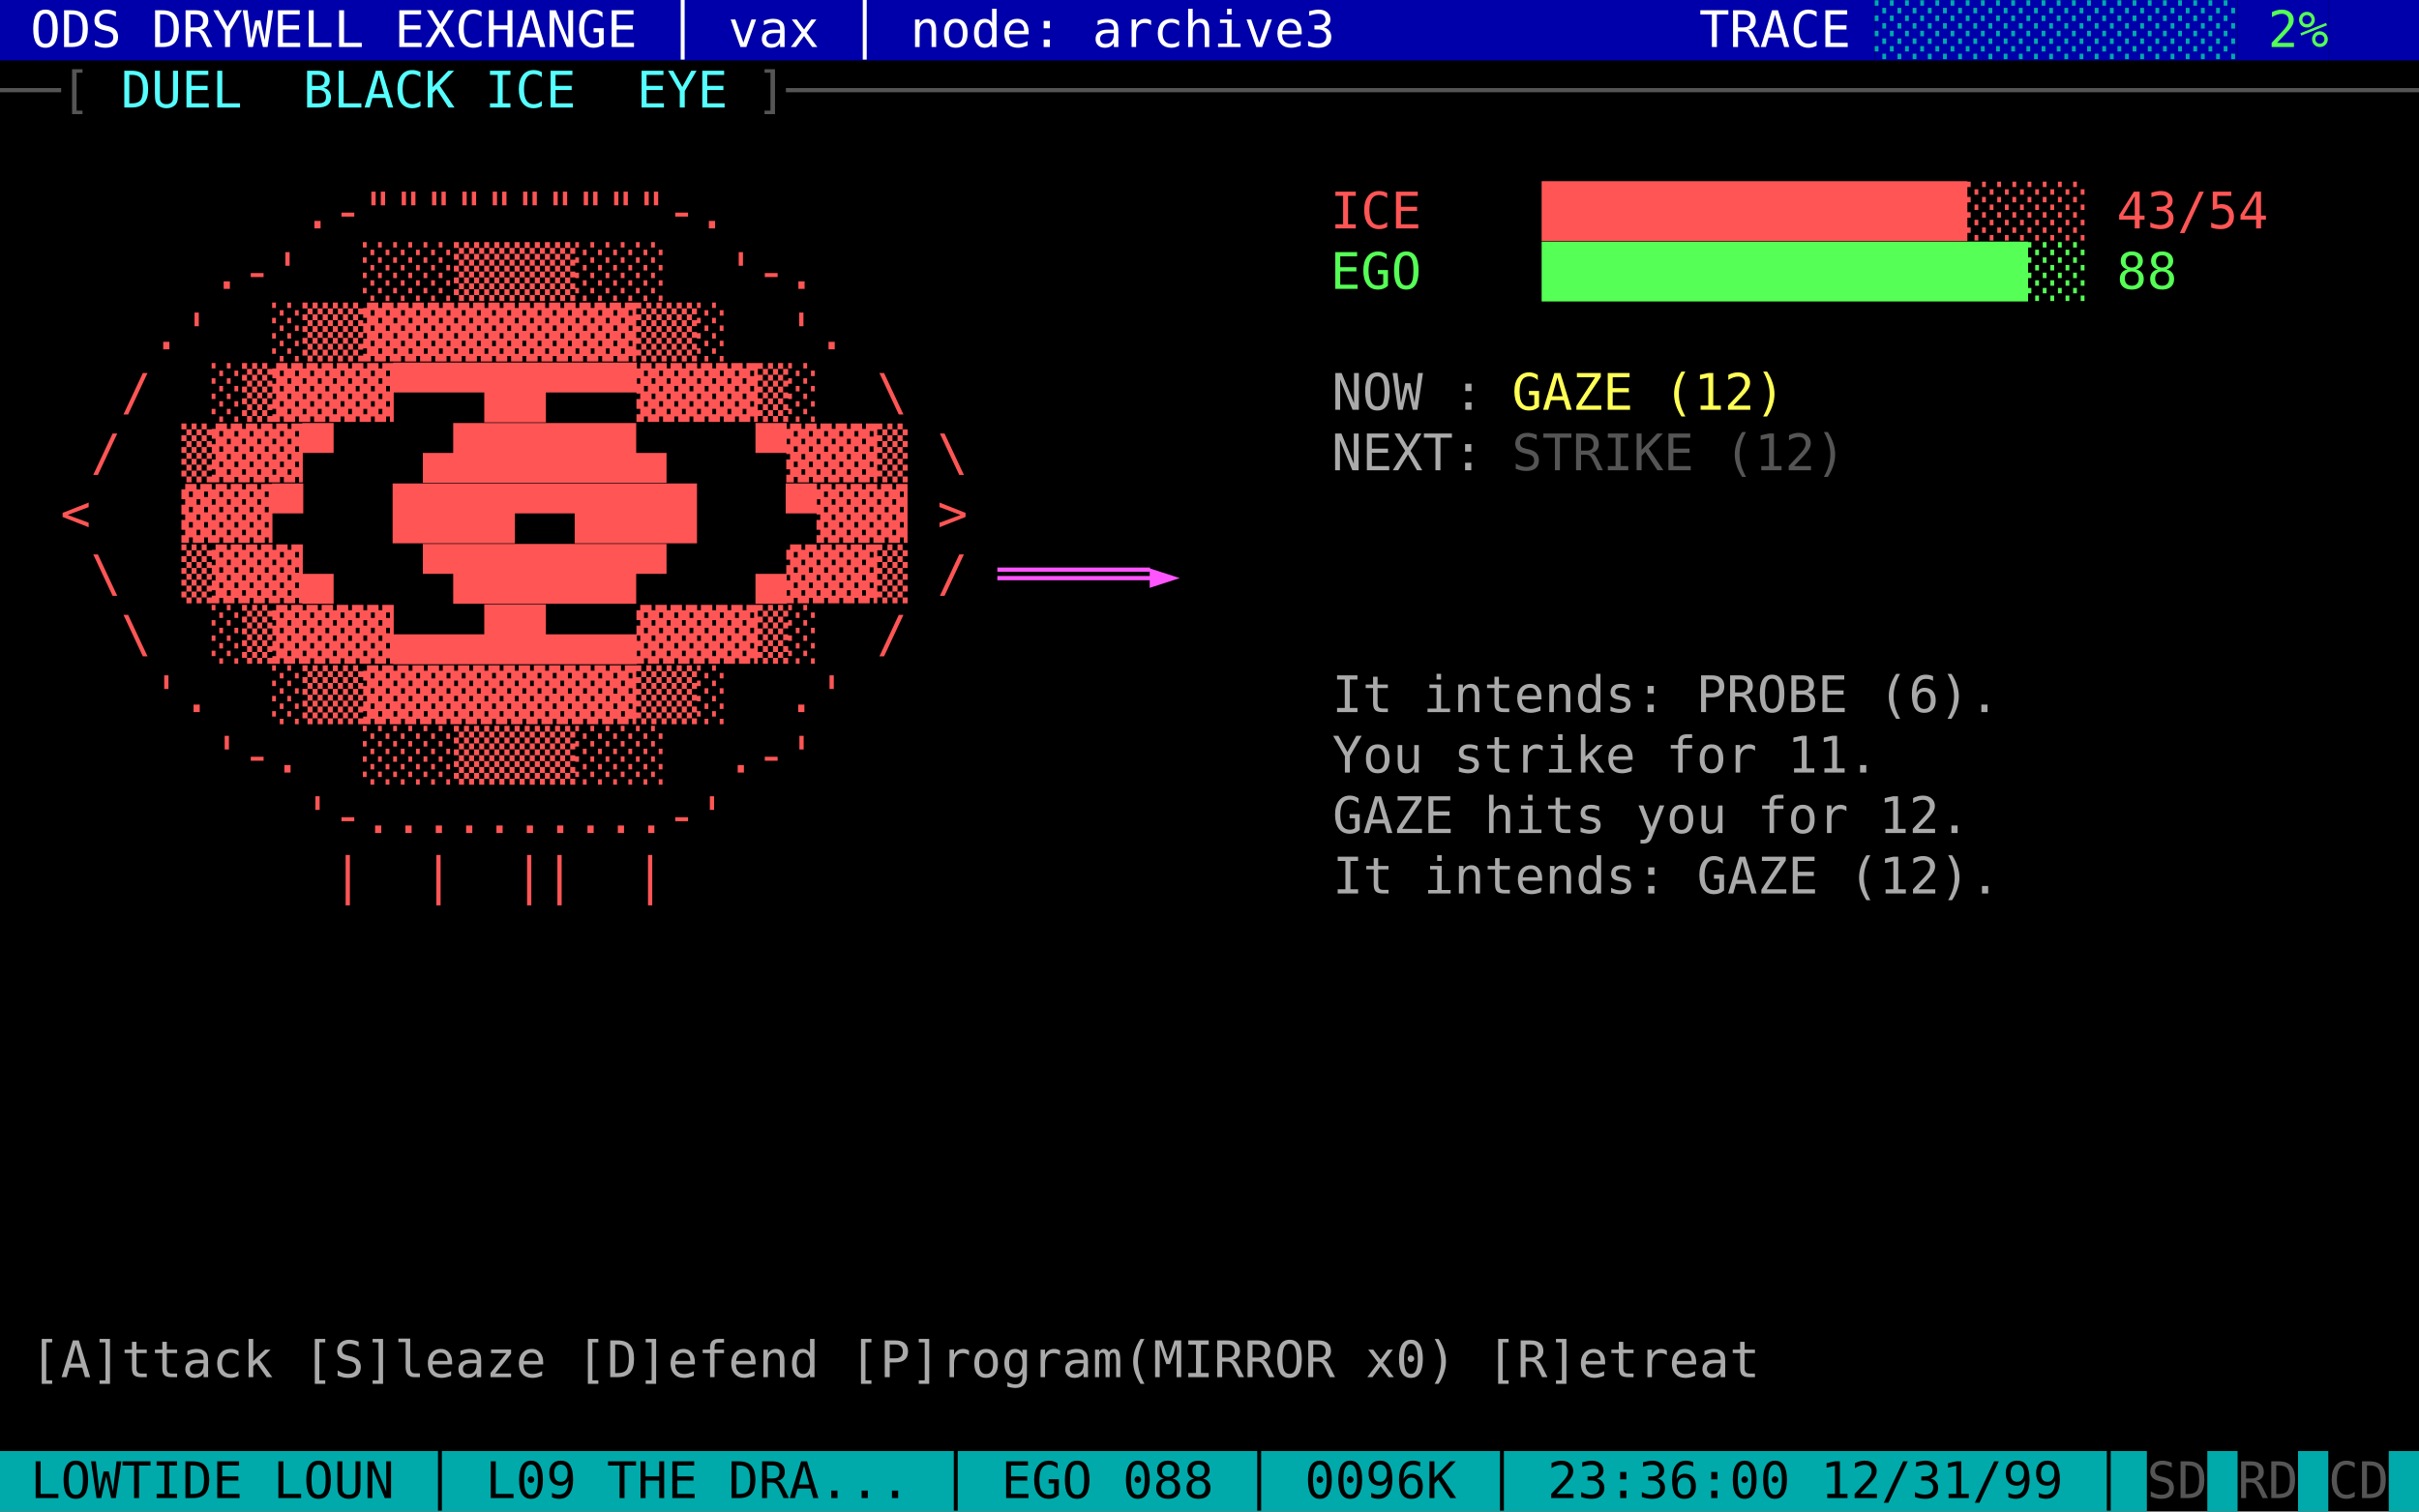
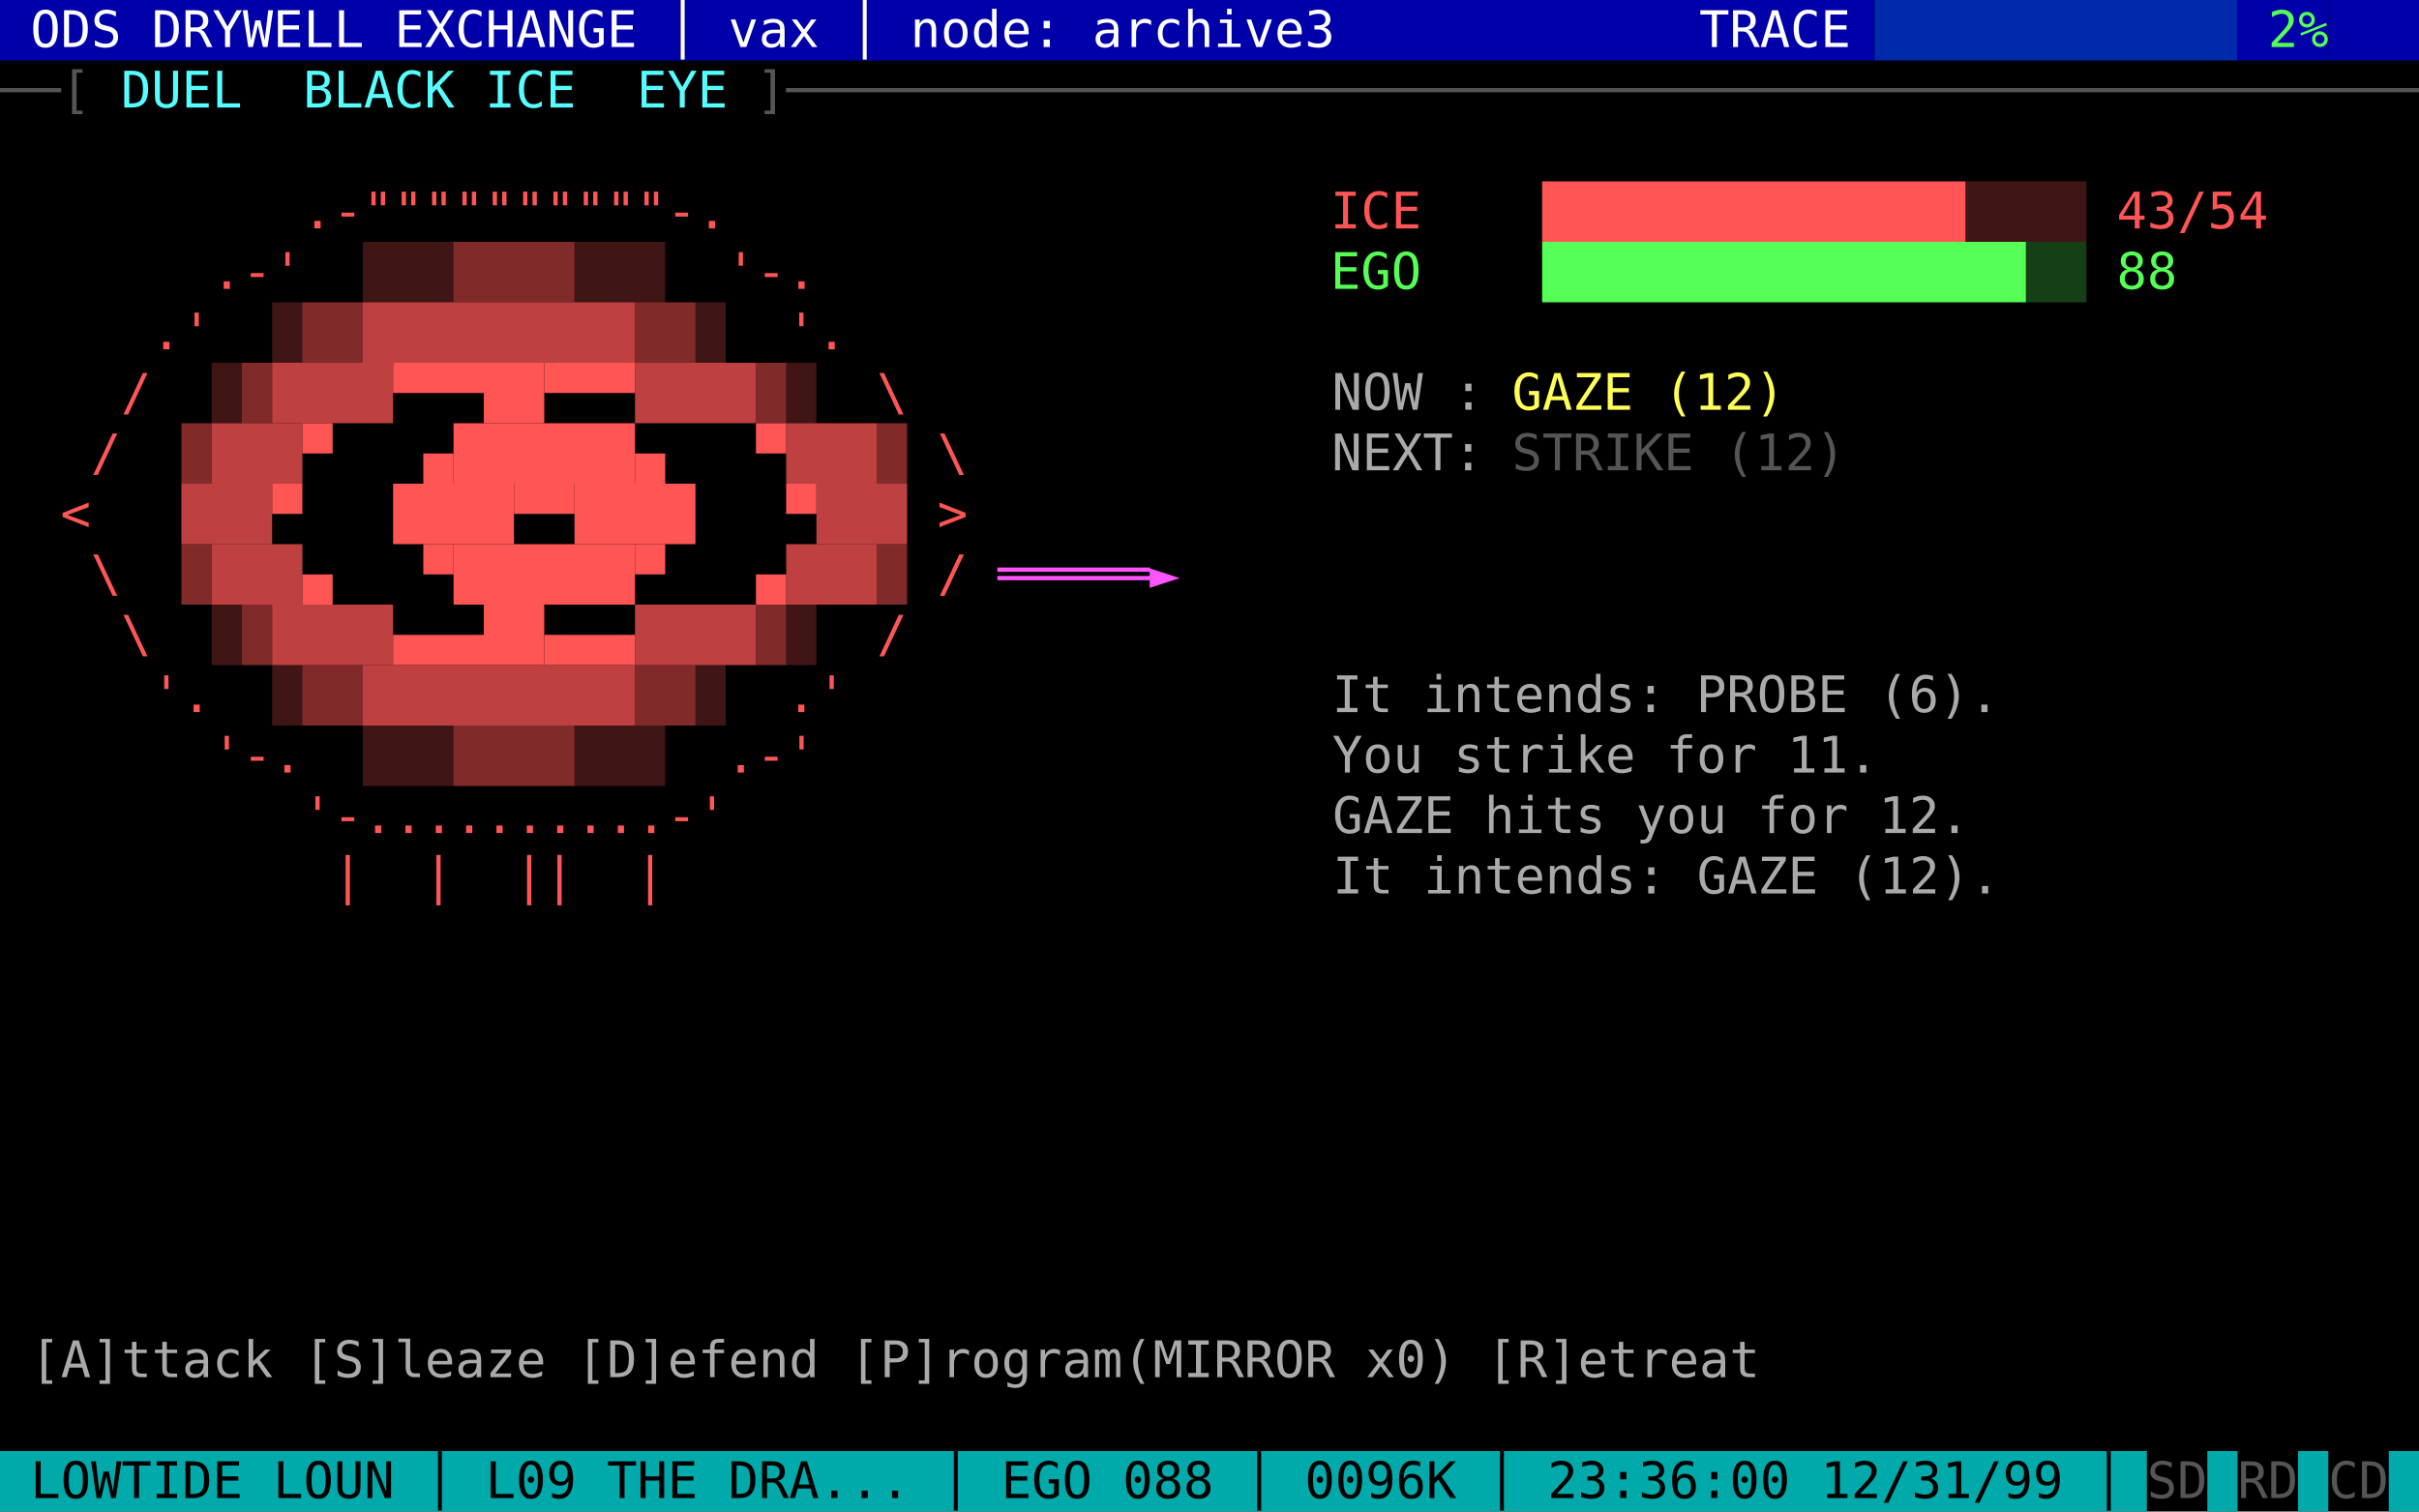
<svg xmlns="http://www.w3.org/2000/svg" width="720" height="450" viewBox="0 0 720 450" font-family="Menlo, Consolas, 'DejaVu Sans Mono', monospace" font-size="15" style="white-space:pre">
-   <rect width="720" height="450" fill="#000000" />
+   <rect x="0" y="0" width="720" height="450" fill="#000000" />
  <rect x="0" y="0" width="558" height="18" fill="#0000aa" />
  <text x="0" y="14" fill="#ffffff" textLength="558" lengthAdjust="spacingAndGlyphs" xml:space="preserve"> ODS DRYWELL EXCHANGE │ vax │ node: archive3            TRACE </text>
  <rect x="558" y="0" width="108" height="18" fill="#0000aa" />
-   <text x="558" y="14" fill="#00aaaa" textLength="108" lengthAdjust="spacingAndGlyphs" xml:space="preserve">░░░░░░░░░░░░</text>
+   <rect x="558" y="0" width="108" height="18" fill="#00aaaa" fill-opacity="0.25" />
  <rect x="666" y="0" width="27" height="18" fill="#0000aa" />
  <text x="666" y="14" fill="#55ff55" textLength="27" lengthAdjust="spacingAndGlyphs" xml:space="preserve"> 2%</text>
  <rect x="693" y="0" width="27" height="18" fill="#0000aa" />
  <text x="0" y="32" fill="#555555" textLength="36" lengthAdjust="spacingAndGlyphs" xml:space="preserve">──[ </text>
  <text x="36" y="32" fill="#55ffff" textLength="180" lengthAdjust="spacingAndGlyphs" xml:space="preserve">DUEL  BLACK ICE  EYE</text>
  <text x="216" y="32" fill="#555555" textLength="504" lengthAdjust="spacingAndGlyphs" xml:space="preserve"> ]──────────────────────────────────────────────────────</text>
  <text x="90" y="68" fill="#ff5555" textLength="126" lengthAdjust="spacingAndGlyphs" xml:space="preserve">.-""""""""""-.</text>
  <text x="396" y="68" fill="#ff5555" textLength="27" lengthAdjust="spacingAndGlyphs" xml:space="preserve">ICE</text>
-   <text x="459" y="68" fill="#ff5555" textLength="162" lengthAdjust="spacingAndGlyphs" xml:space="preserve">██████████████░░░░</text>
+   <rect x="459" y="54" width="126" height="18" fill="#ff5555" />
+   <rect x="585" y="54" width="36" height="18" fill="#ff5555" fill-opacity="0.25" />
  <text x="630" y="68" fill="#ff5555" textLength="45" lengthAdjust="spacingAndGlyphs" xml:space="preserve">43/54</text>
  <text x="63" y="86" fill="#ff5555" textLength="27" lengthAdjust="spacingAndGlyphs" xml:space="preserve">.-'</text>
-   <text x="108" y="86" fill="#ff5555" textLength="90" lengthAdjust="spacingAndGlyphs" xml:space="preserve">░░░▒▒▒▒░░░</text>
+   <rect x="108" y="72" width="27" height="18" fill="#ff5555" fill-opacity="0.25" />
+   <rect x="135" y="72" width="36" height="18" fill="#ff5555" fill-opacity="0.5" />
+   <rect x="171" y="72" width="27" height="18" fill="#ff5555" fill-opacity="0.25" />
  <text x="216" y="86" fill="#ff5555" textLength="27" lengthAdjust="spacingAndGlyphs" xml:space="preserve">'-.</text>
  <text x="396" y="86" fill="#55ff55" textLength="27" lengthAdjust="spacingAndGlyphs" xml:space="preserve">EGO</text>
-   <text x="459" y="86" fill="#55ff55" textLength="162" lengthAdjust="spacingAndGlyphs" xml:space="preserve">████████████████░░</text>
+   <rect x="459" y="72" width="144" height="18" fill="#55ff55" />
+   <rect x="603" y="72" width="18" height="18" fill="#55ff55" fill-opacity="0.25" />
  <text x="630" y="86" fill="#55ff55" textLength="18" lengthAdjust="spacingAndGlyphs" xml:space="preserve">88</text>
  <text x="45" y="104" fill="#ff5555" textLength="18" lengthAdjust="spacingAndGlyphs" xml:space="preserve">.'</text>
-   <text x="81" y="104" fill="#ff5555" textLength="135" lengthAdjust="spacingAndGlyphs" xml:space="preserve">░▒▒▓▓▓▓▓▓▓▓▓▒▒░</text>
+   <rect x="81" y="90" width="9" height="18" fill="#ff5555" fill-opacity="0.25" />
+   <rect x="90" y="90" width="18" height="18" fill="#ff5555" fill-opacity="0.5" />
+   <rect x="108" y="90" width="81" height="18" fill="#ff5555" fill-opacity="0.75" />
+   <rect x="189" y="90" width="18" height="18" fill="#ff5555" fill-opacity="0.5" />
+   <rect x="207" y="90" width="9" height="18" fill="#ff5555" fill-opacity="0.25" />
  <text x="234" y="104" fill="#ff5555" textLength="18" lengthAdjust="spacingAndGlyphs" xml:space="preserve">'.</text>
  <text x="36" y="122" fill="#ff5555" textLength="9" lengthAdjust="spacingAndGlyphs" xml:space="preserve">/</text>
-   <text x="63" y="122" fill="#ff5555" textLength="180" lengthAdjust="spacingAndGlyphs" xml:space="preserve">░▒▓▓▓▓▀▀▀██▀▀▀▓▓▓▓▒░</text>
+   <rect x="63" y="108" width="9" height="18" fill="#ff5555" fill-opacity="0.25" />
+   <rect x="72" y="108" width="9" height="18" fill="#ff5555" fill-opacity="0.5" />
+   <rect x="81" y="108" width="36" height="18" fill="#ff5555" fill-opacity="0.75" />
+   <rect x="117" y="108" width="27" height="9" fill="#ff5555" />
+   <rect x="144" y="108" width="18" height="18" fill="#ff5555" />
+   <rect x="162" y="108" width="27" height="9" fill="#ff5555" />
+   <rect x="189" y="108" width="36" height="18" fill="#ff5555" fill-opacity="0.75" />
+   <rect x="225" y="108" width="9" height="18" fill="#ff5555" fill-opacity="0.5" />
+   <rect x="234" y="108" width="9" height="18" fill="#ff5555" fill-opacity="0.25" />
  <text x="261" y="122" fill="#ff5555" textLength="9" lengthAdjust="spacingAndGlyphs" xml:space="preserve">\</text>
  <text x="270" y="122" fill="#aaaaaa" textLength="180" lengthAdjust="spacingAndGlyphs" xml:space="preserve">              NOW : </text>
  <text x="450" y="122" fill="#ffff55" textLength="81" lengthAdjust="spacingAndGlyphs" xml:space="preserve">GAZE (12)</text>
  <text x="27" y="140" fill="#ff5555" textLength="9" lengthAdjust="spacingAndGlyphs" xml:space="preserve">/</text>
-   <text x="54" y="140" fill="#ff5555" textLength="45" lengthAdjust="spacingAndGlyphs" xml:space="preserve">▒▓▓▓▀</text>
-   <text x="126" y="140" fill="#ff5555" textLength="72" lengthAdjust="spacingAndGlyphs" xml:space="preserve">▄██████▄</text>
-   <text x="225" y="140" fill="#ff5555" textLength="45" lengthAdjust="spacingAndGlyphs" xml:space="preserve">▀▓▓▓▒</text>
+   <rect x="54" y="126" width="9" height="18" fill="#ff5555" fill-opacity="0.5" />
+   <rect x="63" y="126" width="27" height="18" fill="#ff5555" fill-opacity="0.75" />
+   <rect x="90" y="126" width="9" height="9" fill="#ff5555" />
+   <rect x="126" y="135" width="9" height="9" fill="#ff5555" />
+   <rect x="135" y="126" width="54" height="18" fill="#ff5555" />
+   <rect x="189" y="135" width="9" height="9" fill="#ff5555" />
+   <rect x="225" y="126" width="9" height="9" fill="#ff5555" />
+   <rect x="234" y="126" width="27" height="18" fill="#ff5555" fill-opacity="0.75" />
+   <rect x="261" y="126" width="9" height="18" fill="#ff5555" fill-opacity="0.5" />
  <text x="279" y="140" fill="#ff5555" textLength="9" lengthAdjust="spacingAndGlyphs" xml:space="preserve">\</text>
  <text x="288" y="140" fill="#aaaaaa" textLength="162" lengthAdjust="spacingAndGlyphs" xml:space="preserve">            NEXT: </text>
  <text x="450" y="140" fill="#555555" textLength="99" lengthAdjust="spacingAndGlyphs" xml:space="preserve">STRIKE (12)</text>
  <text x="18" y="158" fill="#ff5555" textLength="9" lengthAdjust="spacingAndGlyphs" xml:space="preserve">&lt;</text>
-   <text x="54" y="158" fill="#ff5555" textLength="36" lengthAdjust="spacingAndGlyphs" xml:space="preserve">▓▓▓▀</text>
-   <text x="117" y="158" fill="#ff5555" textLength="90" lengthAdjust="spacingAndGlyphs" xml:space="preserve">████▀▀████</text>
-   <text x="234" y="158" fill="#ff5555" textLength="36" lengthAdjust="spacingAndGlyphs" xml:space="preserve">▀▓▓▓</text>
+   <rect x="54" y="144" width="27" height="18" fill="#ff5555" fill-opacity="0.75" />
+   <rect x="81" y="144" width="9" height="9" fill="#ff5555" />
+   <rect x="117" y="144" width="36" height="18" fill="#ff5555" />
+   <rect x="153" y="144" width="18" height="9" fill="#ff5555" />
+   <rect x="171" y="144" width="36" height="18" fill="#ff5555" />
+   <rect x="234" y="144" width="9" height="9" fill="#ff5555" />
+   <rect x="243" y="144" width="27" height="18" fill="#ff5555" fill-opacity="0.75" />
  <text x="279" y="158" fill="#ff5555" textLength="9" lengthAdjust="spacingAndGlyphs" xml:space="preserve">&gt;</text>
  <text x="27" y="176" fill="#ff5555" textLength="9" lengthAdjust="spacingAndGlyphs" xml:space="preserve">\</text>
-   <text x="54" y="176" fill="#ff5555" textLength="45" lengthAdjust="spacingAndGlyphs" xml:space="preserve">▒▓▓▓▄</text>
-   <text x="126" y="176" fill="#ff5555" textLength="72" lengthAdjust="spacingAndGlyphs" xml:space="preserve">▀██████▀</text>
-   <text x="225" y="176" fill="#ff5555" textLength="45" lengthAdjust="spacingAndGlyphs" xml:space="preserve">▄▓▓▓▒</text>
+   <rect x="54" y="162" width="9" height="18" fill="#ff5555" fill-opacity="0.5" />
+   <rect x="63" y="162" width="27" height="18" fill="#ff5555" fill-opacity="0.75" />
+   <rect x="90" y="171" width="9" height="9" fill="#ff5555" />
+   <rect x="126" y="162" width="9" height="9" fill="#ff5555" />
+   <rect x="135" y="162" width="54" height="18" fill="#ff5555" />
+   <rect x="189" y="162" width="9" height="9" fill="#ff5555" />
+   <rect x="225" y="171" width="9" height="9" fill="#ff5555" />
+   <rect x="234" y="162" width="27" height="18" fill="#ff5555" fill-opacity="0.75" />
+   <rect x="261" y="162" width="9" height="18" fill="#ff5555" fill-opacity="0.5" />
  <text x="279" y="176" fill="#ff5555" textLength="9" lengthAdjust="spacingAndGlyphs" xml:space="preserve">/</text>
  <text x="297" y="176" fill="#ff55ff" textLength="54" lengthAdjust="spacingAndGlyphs" xml:space="preserve">═════►</text>
  <text x="36" y="194" fill="#ff5555" textLength="9" lengthAdjust="spacingAndGlyphs" xml:space="preserve">\</text>
-   <text x="63" y="194" fill="#ff5555" textLength="180" lengthAdjust="spacingAndGlyphs" xml:space="preserve">░▒▓▓▓▓▄▄▄██▄▄▄▓▓▓▓▒░</text>
+   <rect x="63" y="180" width="9" height="18" fill="#ff5555" fill-opacity="0.25" />
+   <rect x="72" y="180" width="9" height="18" fill="#ff5555" fill-opacity="0.5" />
+   <rect x="81" y="180" width="36" height="18" fill="#ff5555" fill-opacity="0.75" />
+   <rect x="117" y="189" width="27" height="9" fill="#ff5555" />
+   <rect x="144" y="180" width="18" height="18" fill="#ff5555" />
+   <rect x="162" y="189" width="27" height="9" fill="#ff5555" />
+   <rect x="189" y="180" width="36" height="18" fill="#ff5555" fill-opacity="0.75" />
+   <rect x="225" y="180" width="9" height="18" fill="#ff5555" fill-opacity="0.5" />
+   <rect x="234" y="180" width="9" height="18" fill="#ff5555" fill-opacity="0.25" />
  <text x="261" y="194" fill="#ff5555" textLength="9" lengthAdjust="spacingAndGlyphs" xml:space="preserve">/</text>
  <text x="45" y="212" fill="#ff5555" textLength="18" lengthAdjust="spacingAndGlyphs" xml:space="preserve">'.</text>
-   <text x="81" y="212" fill="#ff5555" textLength="135" lengthAdjust="spacingAndGlyphs" xml:space="preserve">░▒▒▓▓▓▓▓▓▓▓▓▒▒░</text>
+   <rect x="81" y="198" width="9" height="18" fill="#ff5555" fill-opacity="0.25" />
+   <rect x="90" y="198" width="18" height="18" fill="#ff5555" fill-opacity="0.5" />
+   <rect x="108" y="198" width="81" height="18" fill="#ff5555" fill-opacity="0.75" />
+   <rect x="189" y="198" width="18" height="18" fill="#ff5555" fill-opacity="0.5" />
+   <rect x="207" y="198" width="9" height="18" fill="#ff5555" fill-opacity="0.25" />
  <text x="234" y="212" fill="#ff5555" textLength="18" lengthAdjust="spacingAndGlyphs" xml:space="preserve">.'</text>
  <text x="252" y="212" fill="#aaaaaa" textLength="468" lengthAdjust="spacingAndGlyphs" xml:space="preserve">                It intends: PROBE (6).              </text>
  <text x="63" y="230" fill="#ff5555" textLength="27" lengthAdjust="spacingAndGlyphs" xml:space="preserve">'-.</text>
-   <text x="108" y="230" fill="#ff5555" textLength="90" lengthAdjust="spacingAndGlyphs" xml:space="preserve">░░░▒▒▒▒░░░</text>
+   <rect x="108" y="216" width="27" height="18" fill="#ff5555" fill-opacity="0.25" />
+   <rect x="135" y="216" width="36" height="18" fill="#ff5555" fill-opacity="0.5" />
+   <rect x="171" y="216" width="27" height="18" fill="#ff5555" fill-opacity="0.25" />
  <text x="216" y="230" fill="#ff5555" textLength="27" lengthAdjust="spacingAndGlyphs" xml:space="preserve">.-'</text>
  <text x="243" y="230" fill="#aaaaaa" textLength="477" lengthAdjust="spacingAndGlyphs" xml:space="preserve">                 You strike for 11.                  </text>
  <text x="90" y="248" fill="#ff5555" textLength="126" lengthAdjust="spacingAndGlyphs" xml:space="preserve">'-..........-'</text>
  <text x="216" y="248" fill="#aaaaaa" textLength="504" lengthAdjust="spacingAndGlyphs" xml:space="preserve">                    GAZE hits you for 12.               </text>
  <text x="99" y="266" fill="#ff5555" textLength="9" lengthAdjust="spacingAndGlyphs" xml:space="preserve">|</text>
  <text x="126" y="266" fill="#ff5555" textLength="9" lengthAdjust="spacingAndGlyphs" xml:space="preserve">|</text>
  <text x="153" y="266" fill="#ff5555" textLength="18" lengthAdjust="spacingAndGlyphs" xml:space="preserve">||</text>
  <text x="189" y="266" fill="#ff5555" textLength="9" lengthAdjust="spacingAndGlyphs" xml:space="preserve">|</text>
  <text x="198" y="266" fill="#aaaaaa" textLength="522" lengthAdjust="spacingAndGlyphs" xml:space="preserve">                      It intends: GAZE (12).              </text>
  <text x="0" y="410" fill="#aaaaaa" textLength="720" lengthAdjust="spacingAndGlyphs" xml:space="preserve"> [A]ttack [S]leaze [D]efend [P]rogram(MIRROR x0) [R]etreat                      </text>
  <rect x="0" y="432" width="639" height="18" fill="#00aaaa" />
  <text x="0" y="446" fill="#000000" textLength="639" lengthAdjust="spacingAndGlyphs" xml:space="preserve"> LOWTIDE LOUN │ L09 THE DRA... │ EGO 088 │ 0096K │ 23:36:00 12/31/99 │ </text>
  <text x="639" y="446" fill="#555555" textLength="18" lengthAdjust="spacingAndGlyphs" xml:space="preserve">SD</text>
  <rect x="657" y="432" width="9" height="18" fill="#00aaaa" />
  <text x="666" y="446" fill="#555555" textLength="18" lengthAdjust="spacingAndGlyphs" xml:space="preserve">RD</text>
  <rect x="684" y="432" width="9" height="18" fill="#00aaaa" />
  <text x="693" y="446" fill="#555555" textLength="18" lengthAdjust="spacingAndGlyphs" xml:space="preserve">CD</text>
  <rect x="711" y="432" width="9" height="18" fill="#00aaaa" />
</svg>
